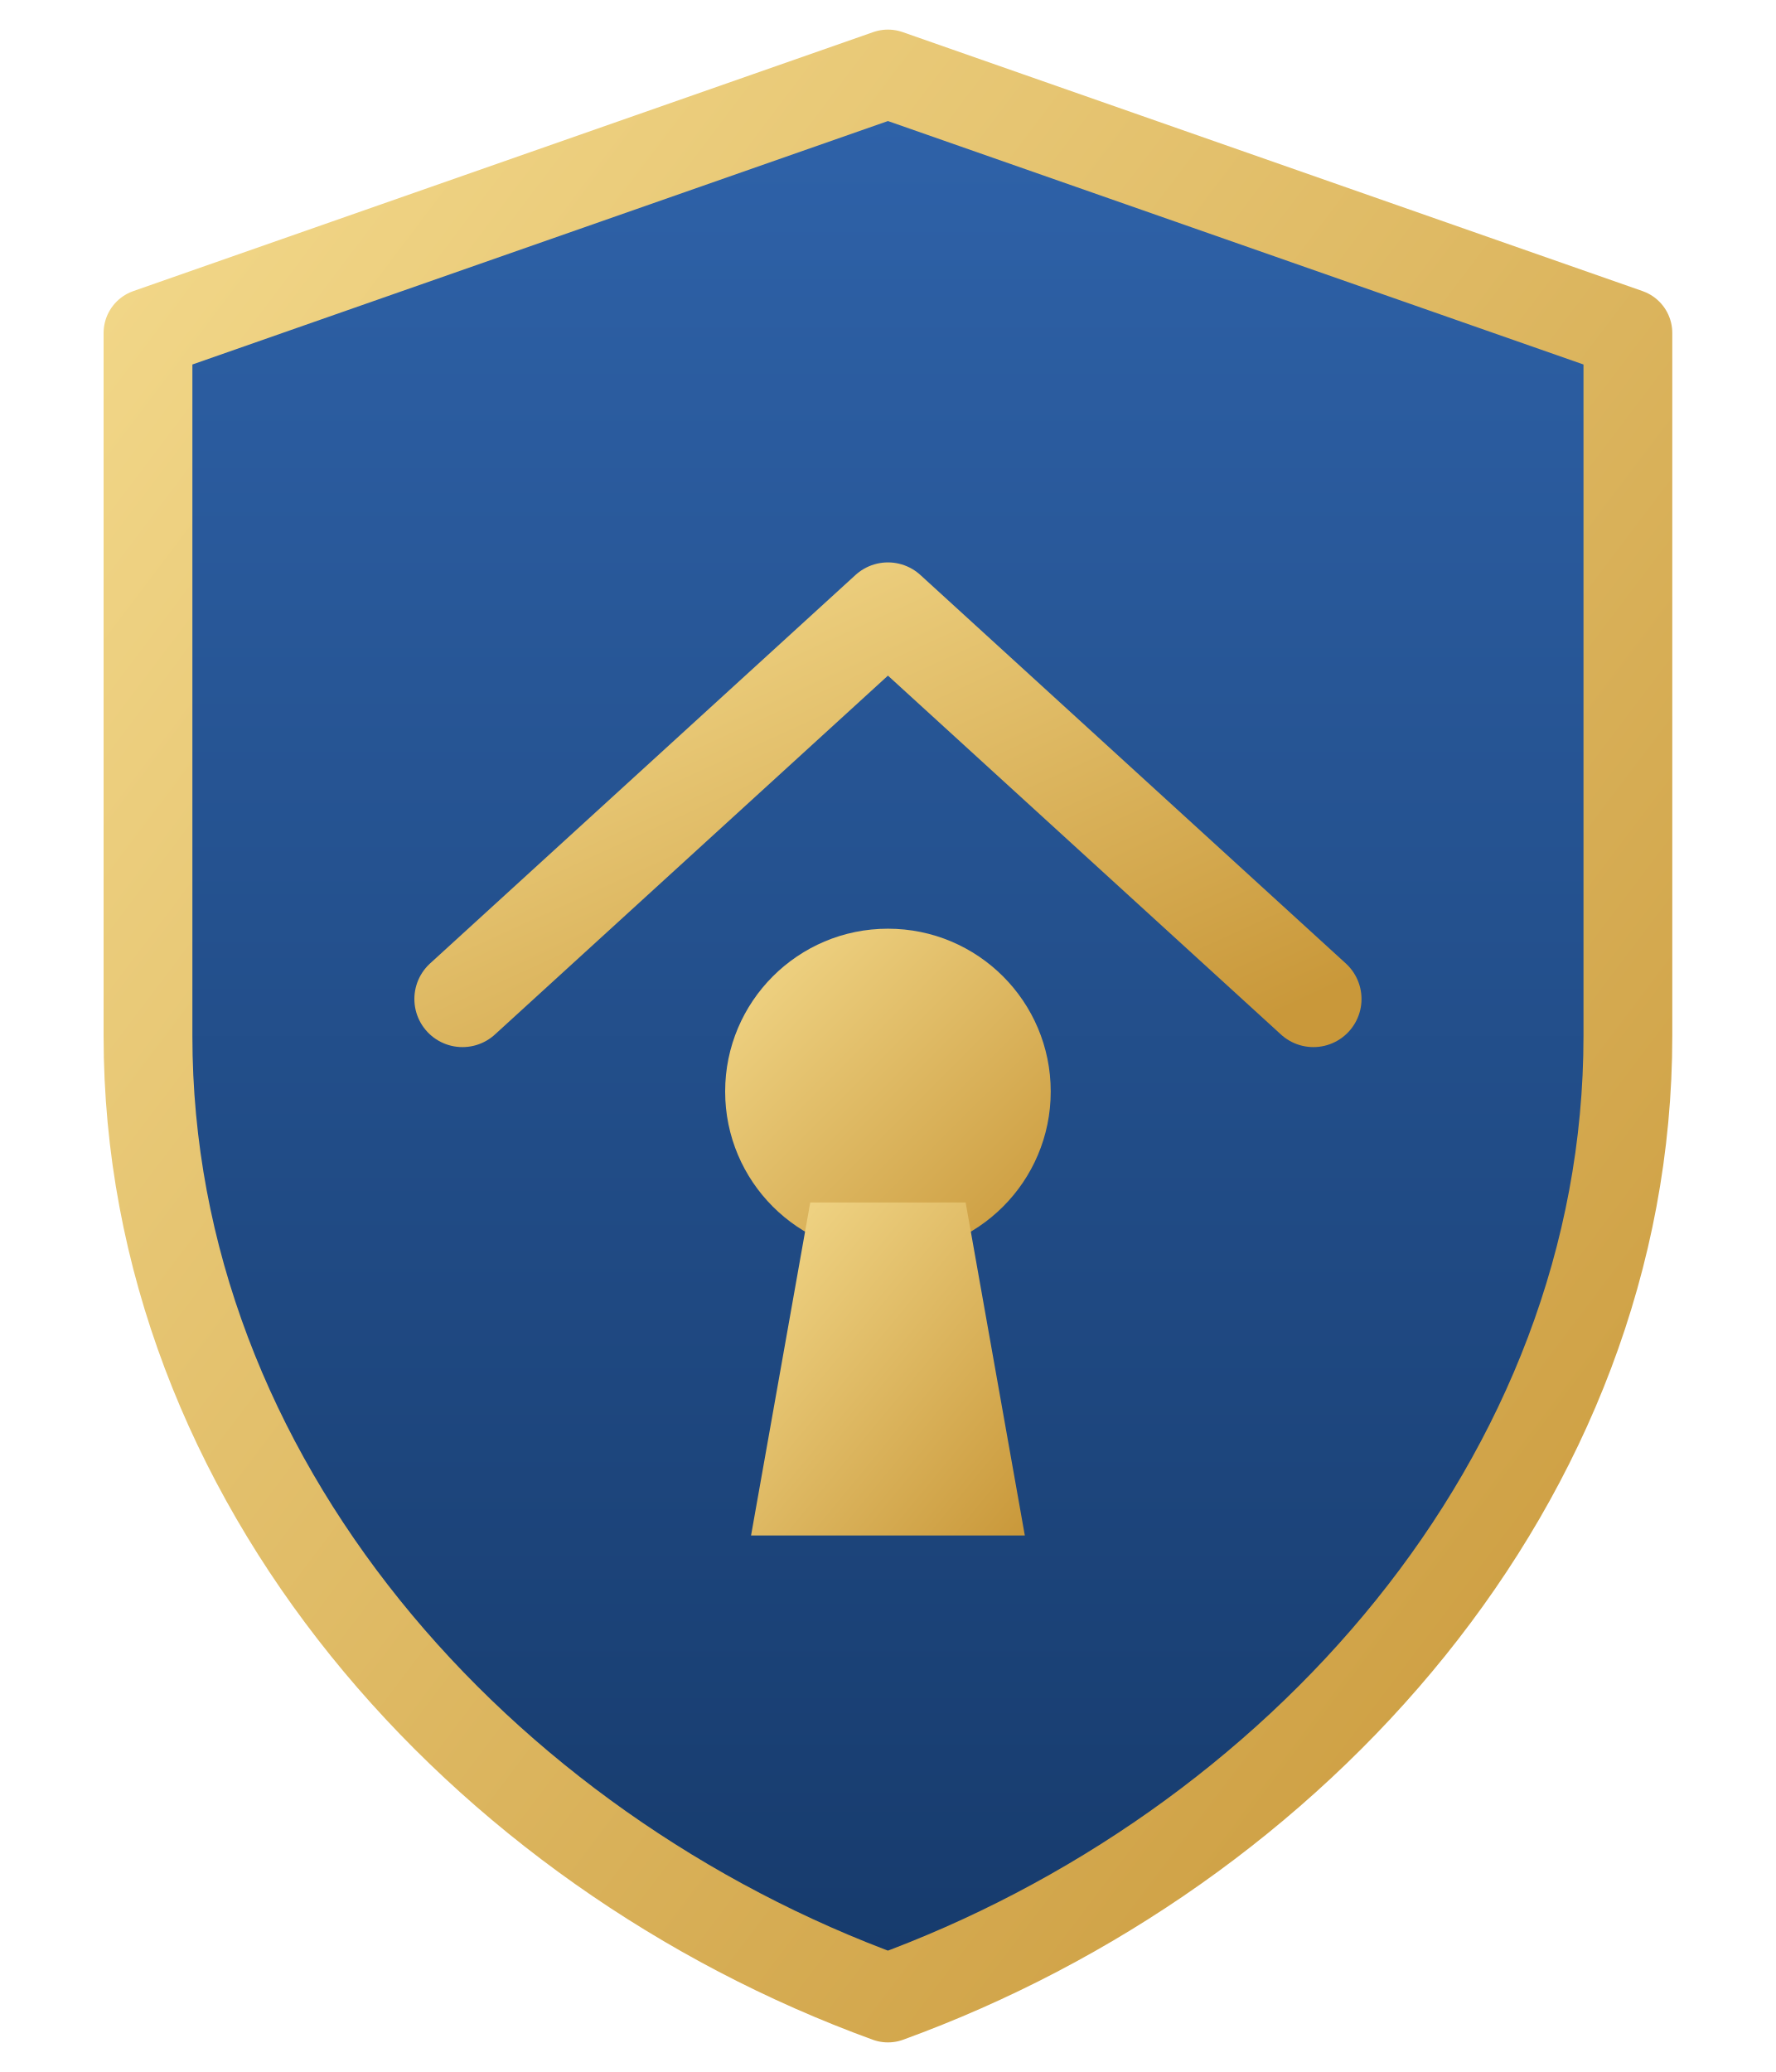
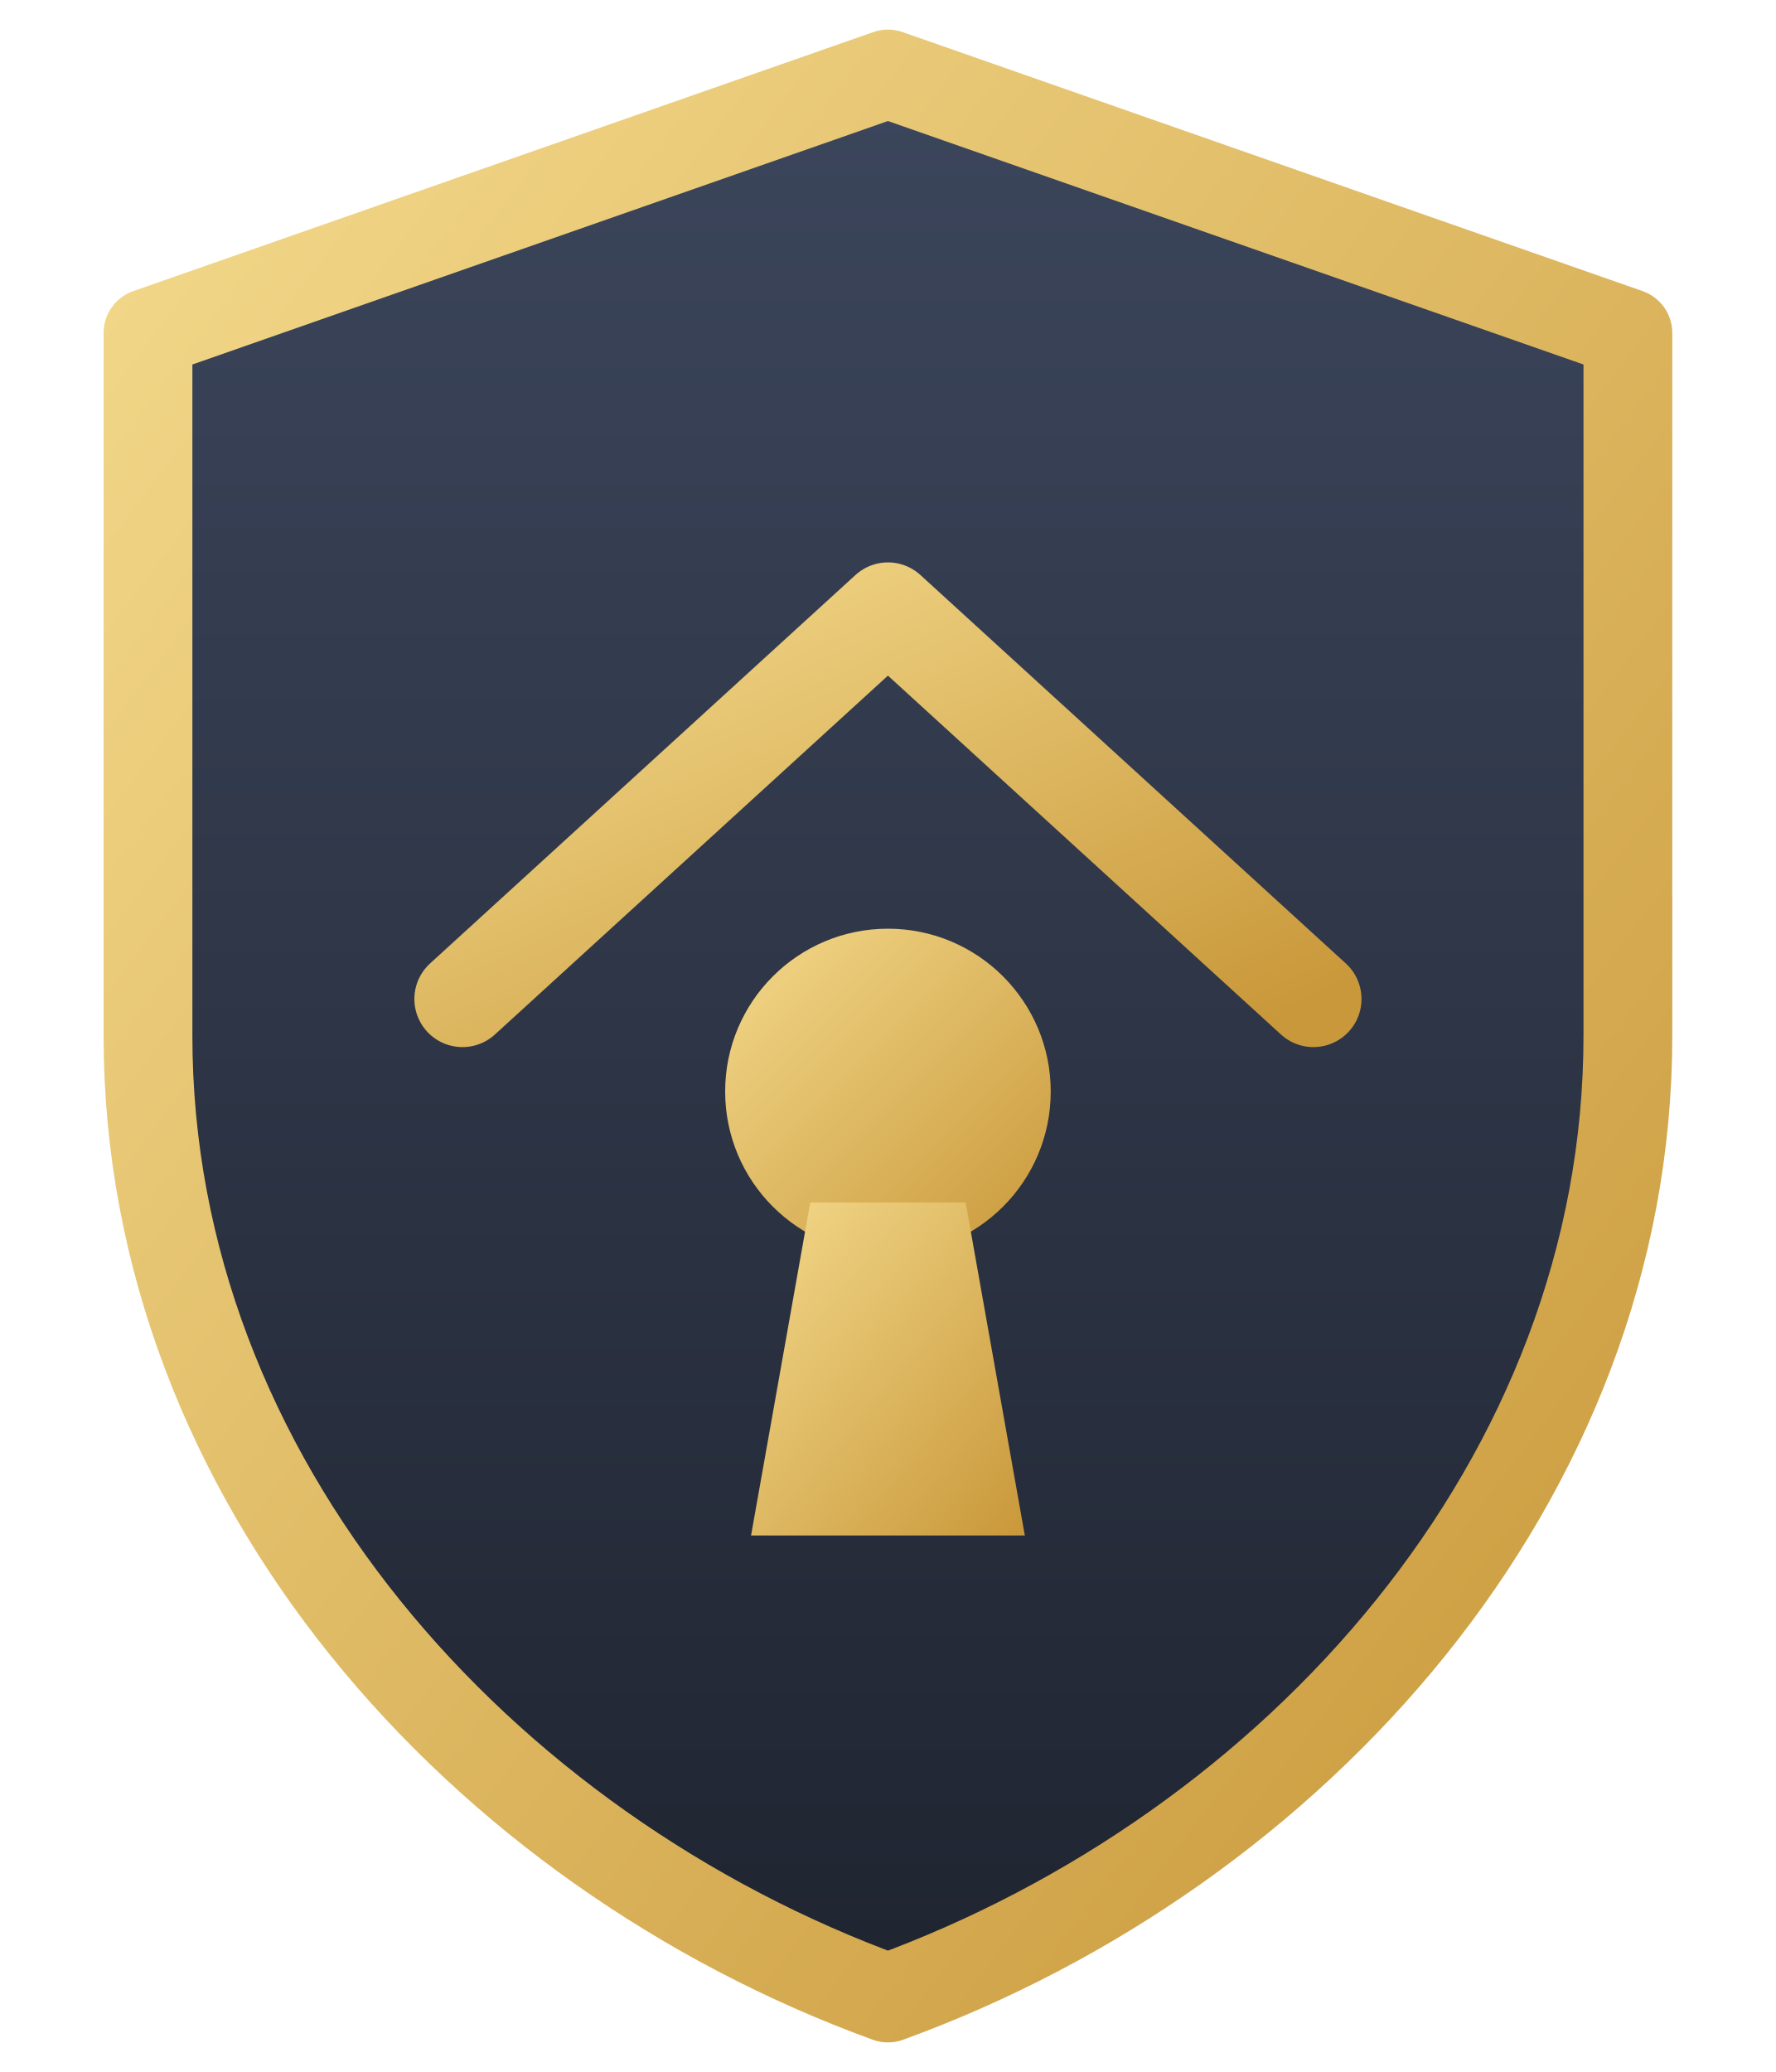
<svg xmlns="http://www.w3.org/2000/svg" viewBox="0 0 48 56">
  <defs>
    <linearGradient id="g" x1="0" y1="0" x2="1" y2="1">
      <stop offset="0" stop-color="#f3d98b" />
      <stop offset="1" stop-color="#c9983a" />
    </linearGradient>
    <linearGradient id="n" x1="0" y1="0" x2="0" y2="1">
-       <stop offset="0" stop-color="#2f63aa" />
-       <stop offset="1" stop-color="#163a6b" />
+       <stop offset="0" stop-color="#3c465c" />
+       <stop offset="1" stop-color="#1f2430" />
    </linearGradient>
  </defs>
  <path d="M24 2 44 9v19c0 12-9 22-20 26C13 50 4 40 4 28V9z" fill="url(#n)" stroke="url(#g)" stroke-width="2.4" stroke-linejoin="round" />
  <path d="M12.5 27 24 16.5 35.5 27" fill="none" stroke="url(#g)" stroke-width="2.6" stroke-linecap="round" stroke-linejoin="round" />
  <circle cx="24" cy="29.5" r="4.4" fill="url(#g)" />
  <path d="M21.9 32.5h4.2l1.6 9h-7.4z" fill="url(#g)" />
</svg>
